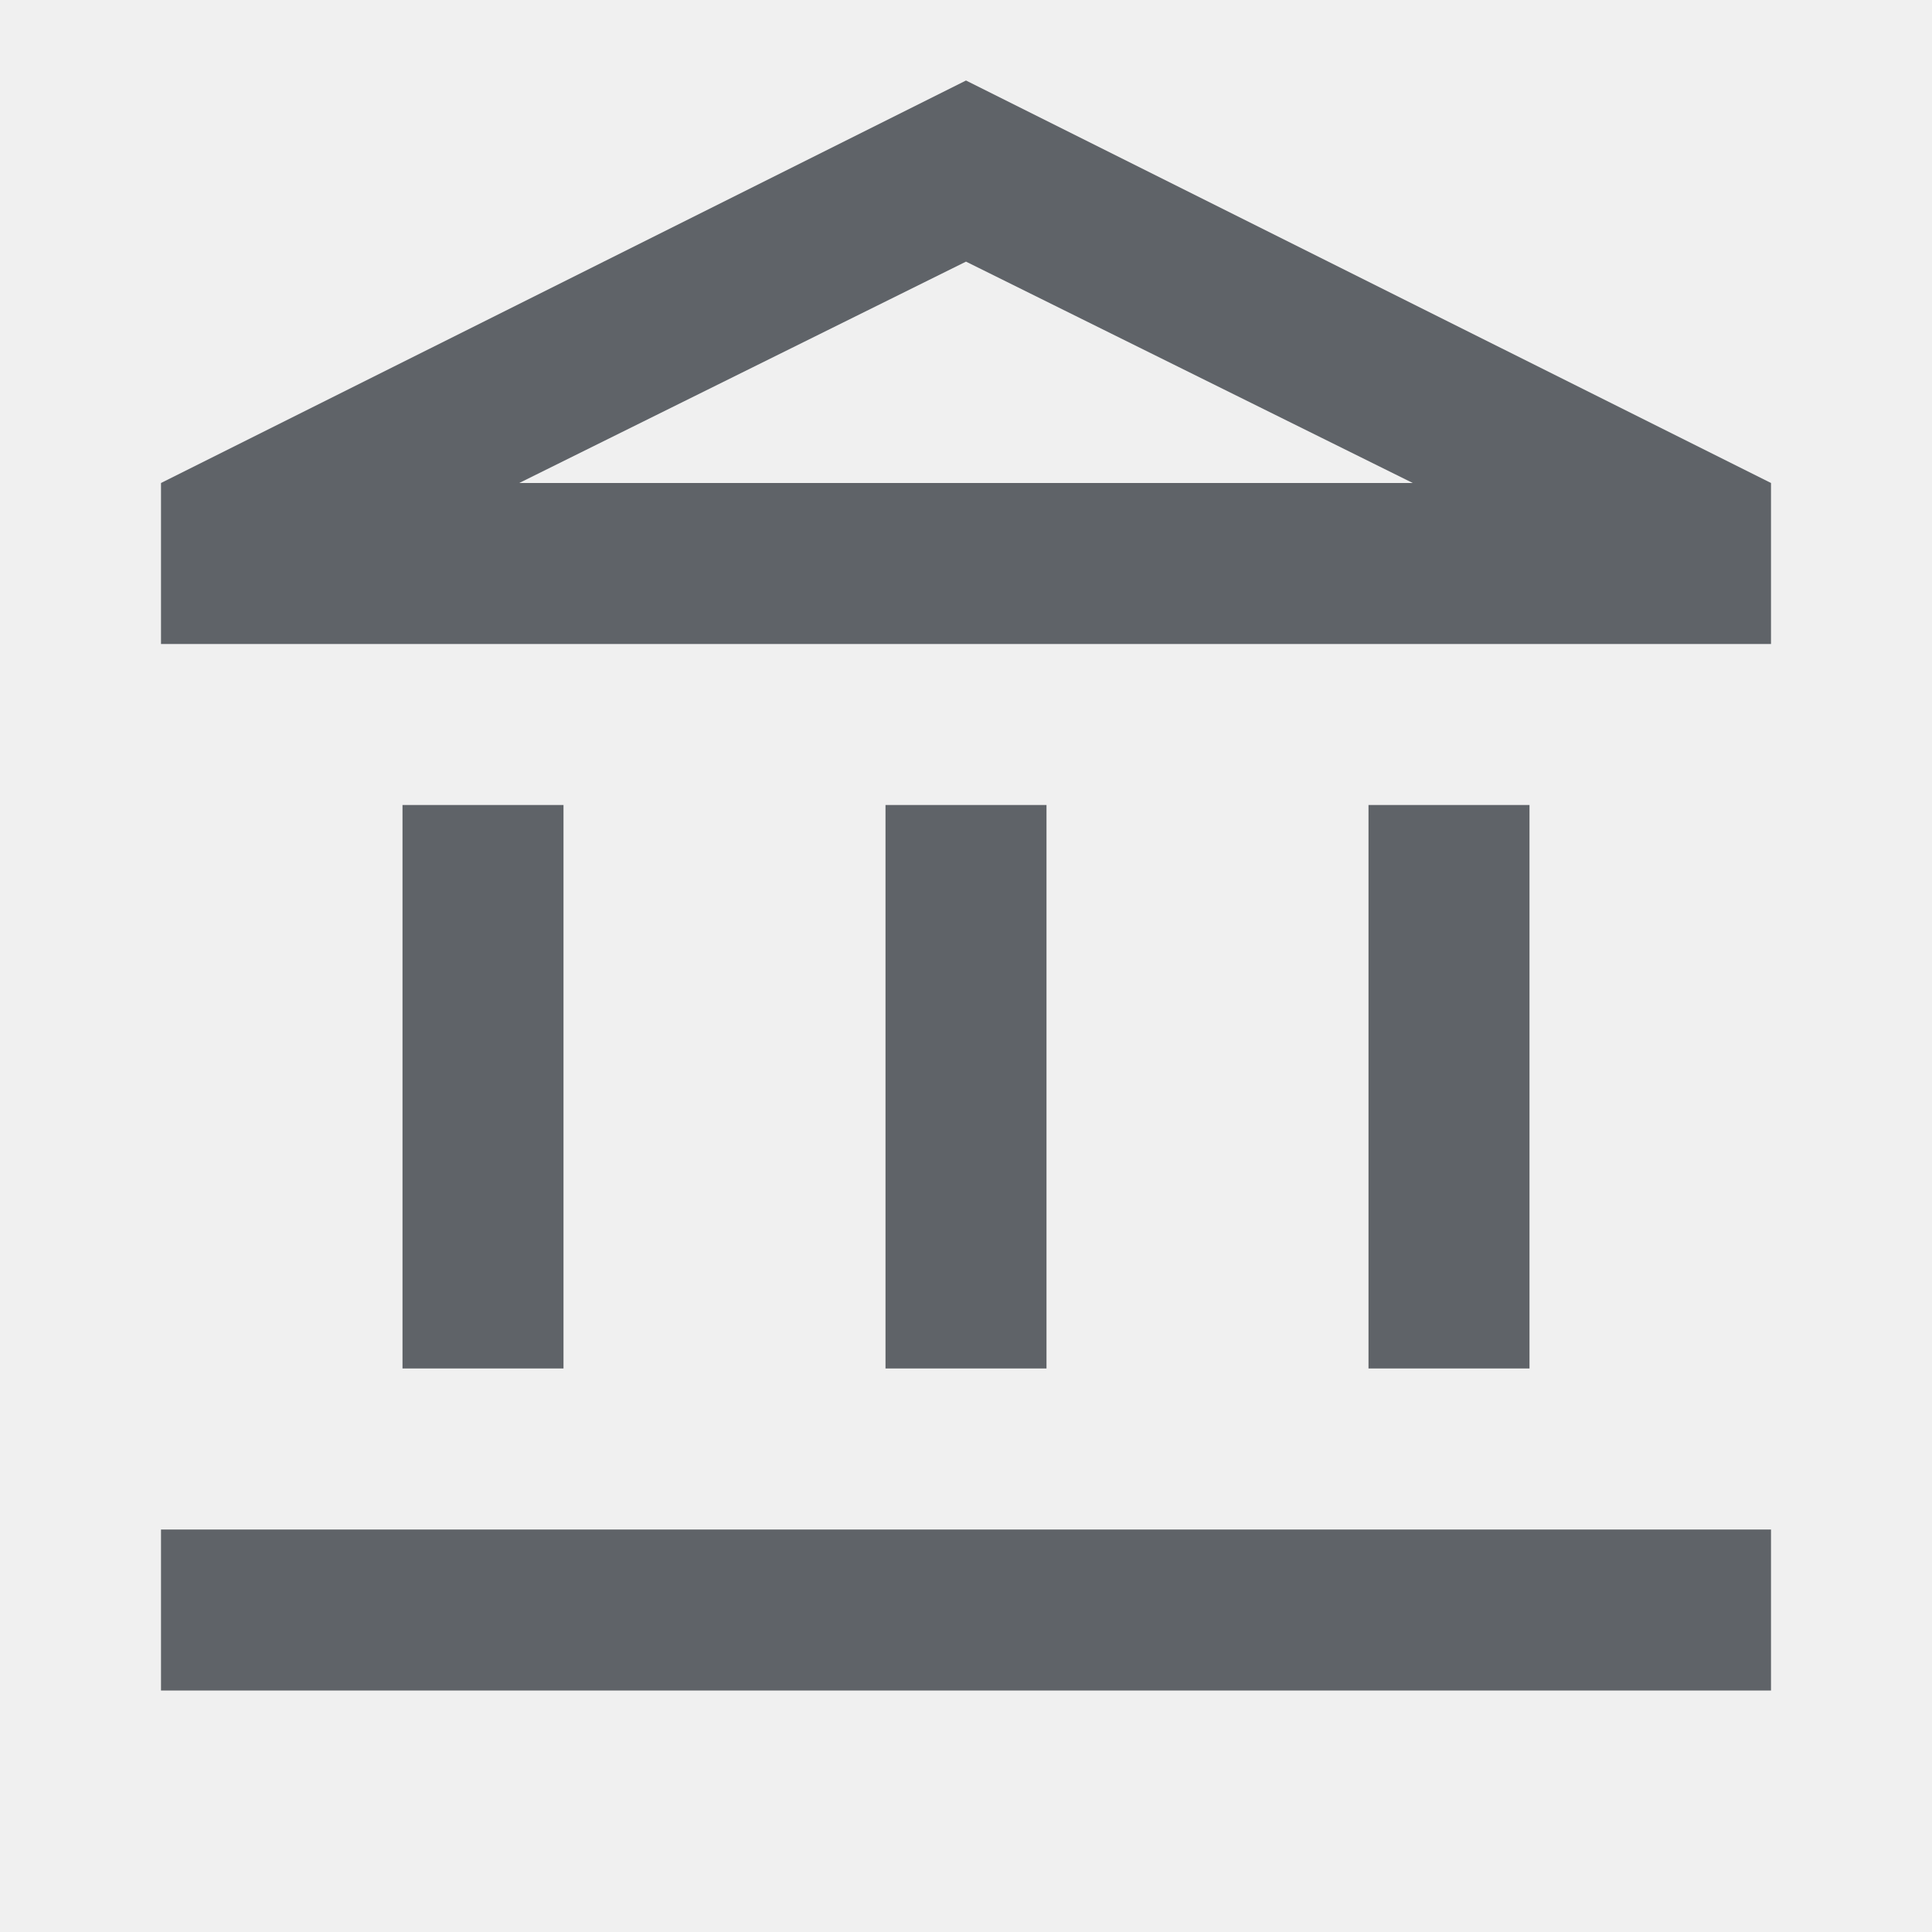
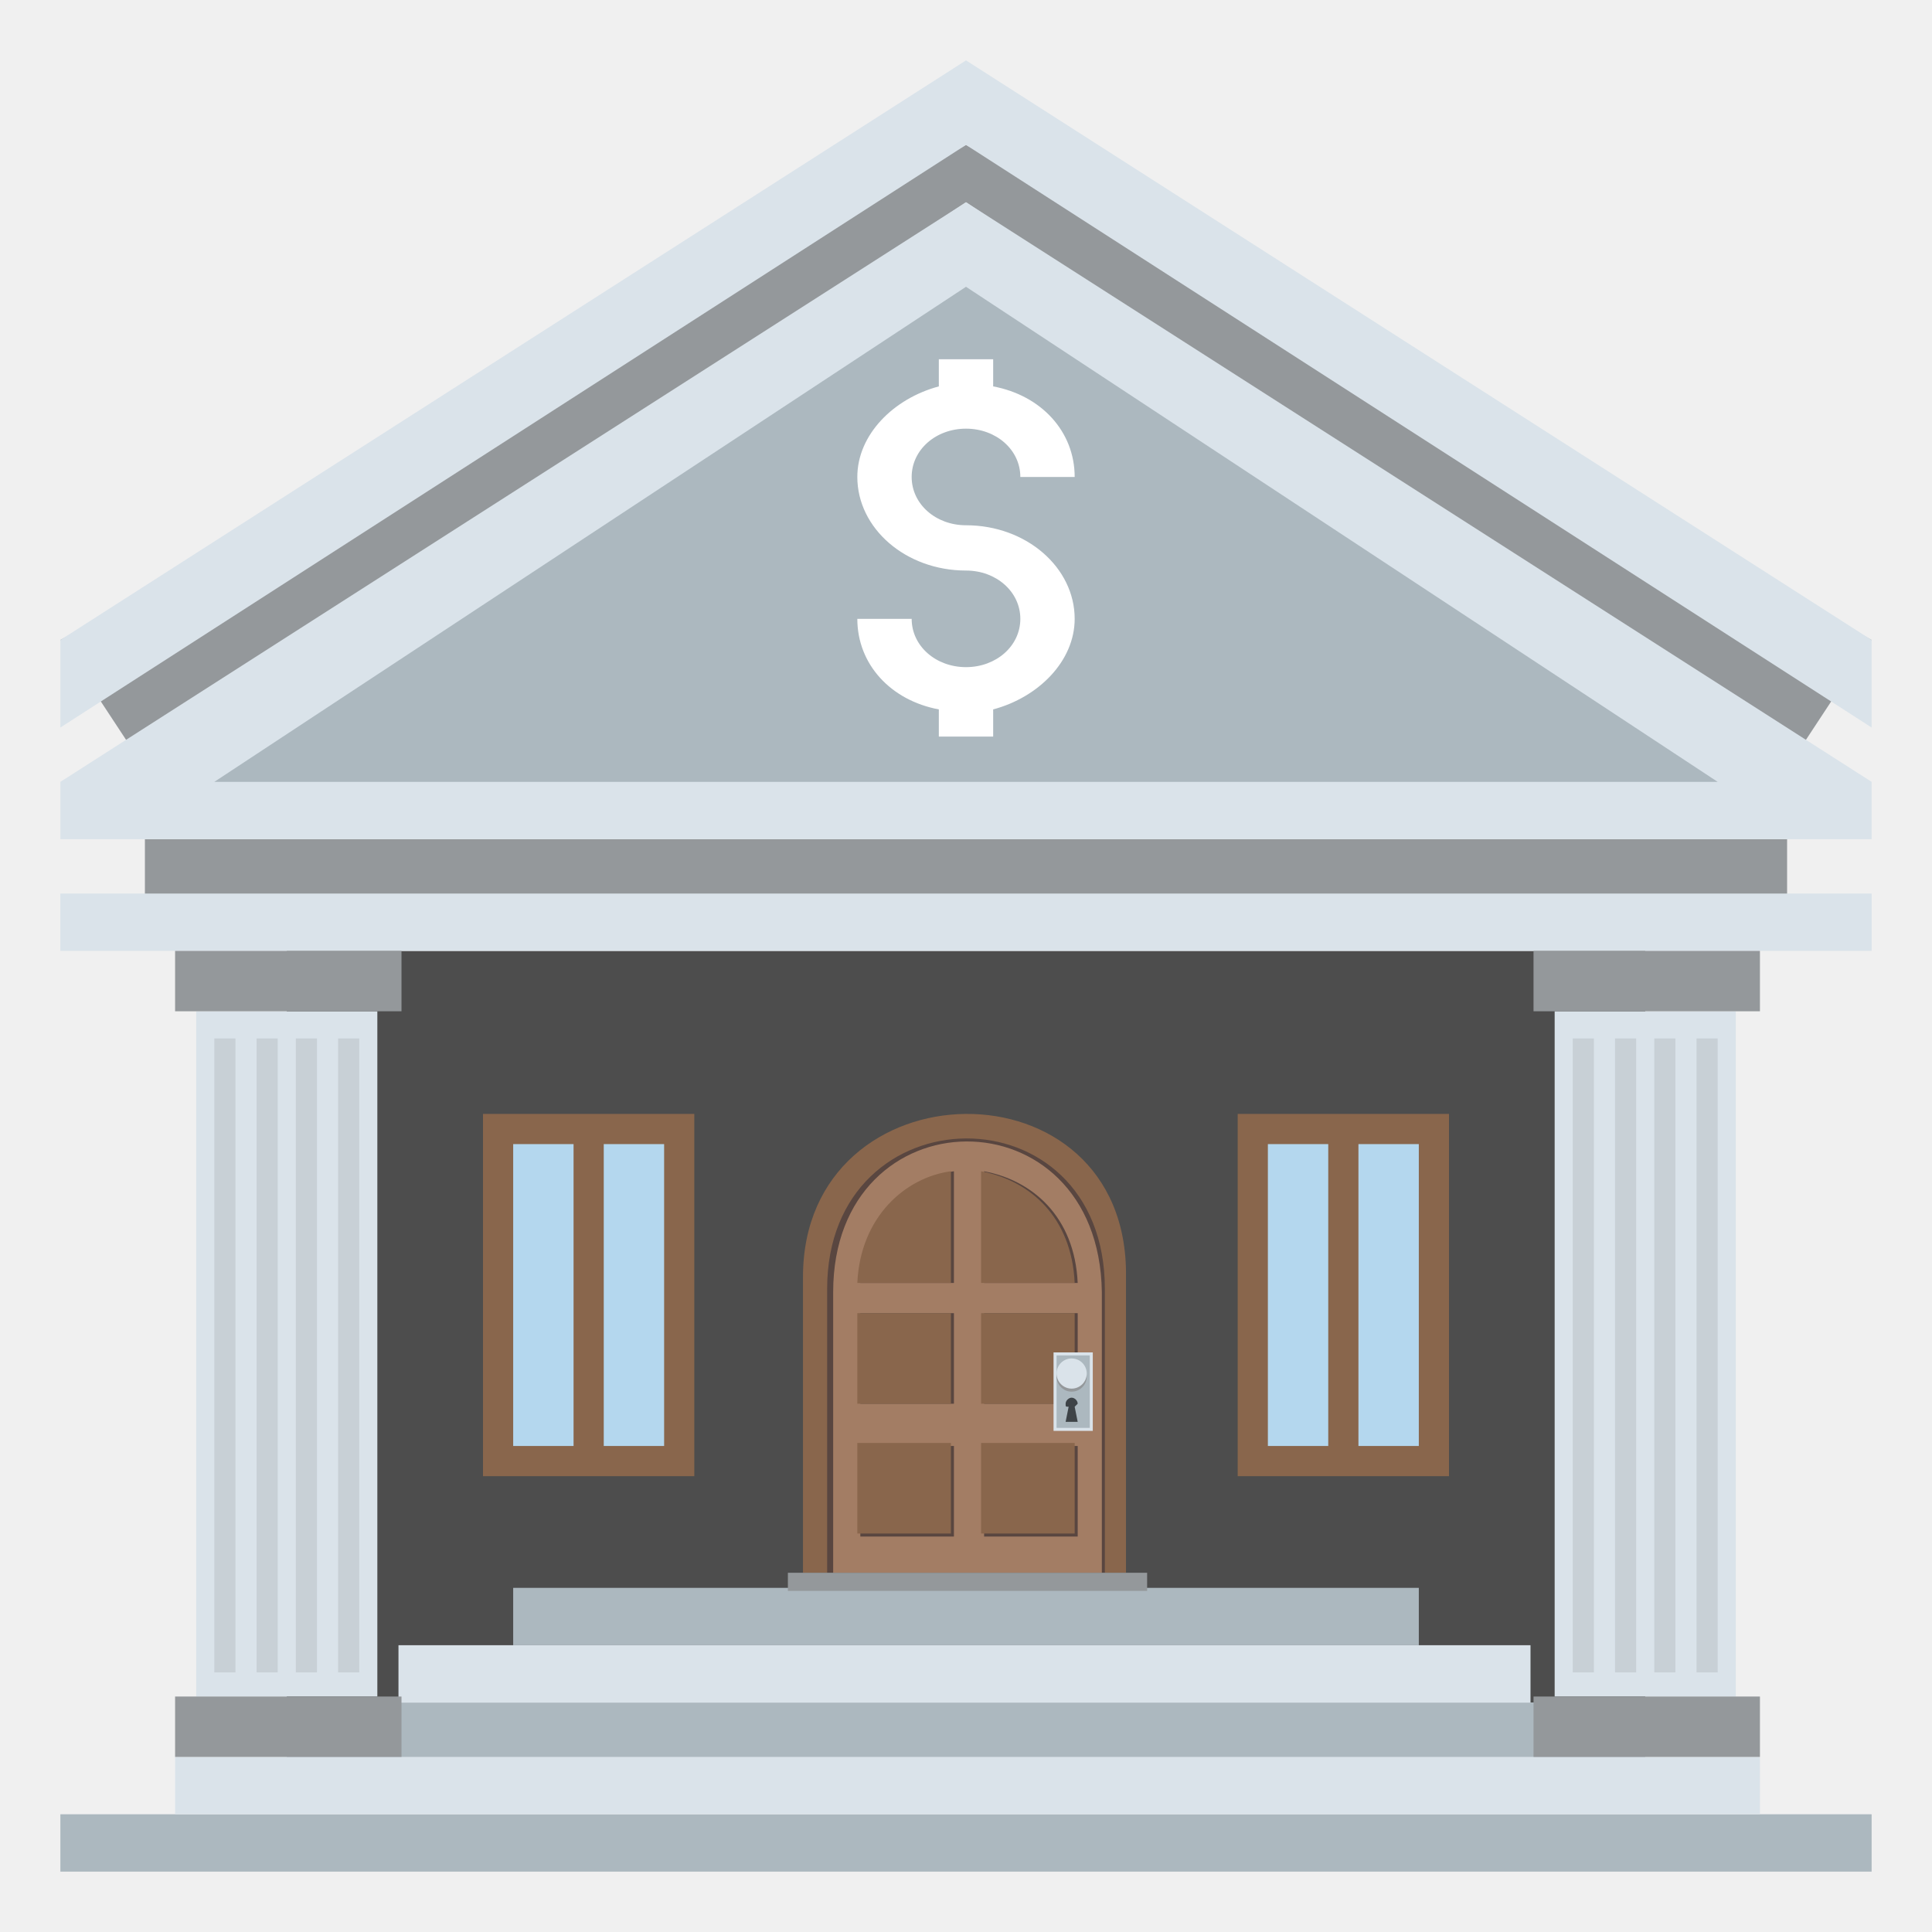
- <svg xmlns="http://www.w3.org/2000/svg" height="24px" viewBox="0 -960 960 960" width="24px" fill="#5f6368">
-   <path d="M200-280v-280h80v280h-80Zm240 0v-280h80v280h-80ZM80-120v-80h800v80H80Zm600-160v-280h80v280h-80ZM80-640v-80l400-200 400 200v80H80Zm178-80h444-444Zm0 0h444L480-830 258-720Z" />
+ <svg xmlns="http://www.w3.org/2000/svg" width="800px" height="800px" viewBox="0 0 64 64" aria-hidden="true" role="img" class="iconify iconify--emojione" preserveAspectRatio="xMidYMid meet">
+   <path fill="#4d4d4d" d="M9.5 31.5h45v24.9h-45z">
+ 
+ </path>
+   <g fill="#acb8bf">
+     <path d="M2 60.1h60V62H2z">
+ 
+ </path>
+     <path d="M9.5 56.4h45v1.9h-45z">
+ 
+ </path>
+     <path d="M17 52.6h30v1.9H17z">
+ 
+ </path>
+   </g>
+   <path fill="#89664c" d="M41 36.9h7v12h-7z">
+ 
+ </path>
+   <path fill="#b4d7ee" d="M42 37.9h5v10h-5z">
+ 
+ </path>
+   <g fill="#89664c">
+     <path d="M44 37.4h1v11h-1z">
+ 
+ </path>
+     <path d="M16 36.9h7v12h-7z">
+ 
+ </path>
+   </g>
+   <path fill="#b4d7ee" d="M17 37.9h5v10h-5z">
+ 
+ </path>
+   <path fill="#89664c" d="M19 37.4h1v11h-1z">
+ 
+ </path>
+   <g fill="#dae3ea">
+     <path d="M5.8 58.2h52.5v1.9H5.8z">
+ 
+ </path>
+     <path d="M13.2 54.5h37.5v1.9H13.2z">
+ 
+ </path>
+   </g>
+   <path fill="#94989b" d="M4.8 27.8h54.4v1.9H4.8z">
+ 
+ </path>
+   <path fill="#dae3ea" d="M2 29.6h60v1.9H2z">
+ 
+ </path>
+   <path fill="#94989b" d="M32 4.8L2 21.2L4.5 25L32 6.7L59.5 25l2.5-3.8z">
+ 
+ </path>
+   <g fill="#dae3ea">
+     <path d="M32 2L2 21.2v2.9L32 4.8l30 19.3v-2.9z">
+ 
+ </path>
+     <path d="M32 6.7L2 25.9v1.9h60v-1.9z">
+ 
+ </path>
+   </g>
+   <path fill="#acb8bf" d="M32 9.5L7.1 25.9h49.8z">
+ 
+ </path>
+   <path d="M32 17.4c-1 0-1.8-.7-1.8-1.6s.8-1.6 1.8-1.6s1.8.7 1.8 1.6h1.8c0-1.5-1.1-2.7-2.7-3v-.9h-1.8v.9c-1.5.4-2.7 1.6-2.7 3c0 1.7 1.6 3.1 3.6 3.1c1 0 1.8.7 1.8 1.6c0 .9-.8 1.6-1.8 1.6s-1.8-.7-1.8-1.6h-1.8c0 1.5 1.1 2.7 2.7 3v.9h1.8v-.9c1.5-.4 2.7-1.6 2.7-3c0-1.7-1.6-3.1-3.6-3.1" fill="#ffffff">
+ 
+ </path>
+   <path fill="#dae3ea" d="M6.5 33.5h6v22.7h-6z">
+ 
+ </path>
+   <g fill="#94989b">
+     <path d="M5.8 56.2h7.5v2H5.8z">
+ 
+ </path>
+     <path d="M5.8 31.5h7.5v2H5.8z">
+ 
+ </path>
+   </g>
+   <g fill="#c8d0d6">
+     <path d="M7.1 34.4h.7v21h-.7z">
+ 
+ </path>
+     <path d="M11.2 34.4h.7v21h-.7z">
+ 
+ </path>
+     <path d="M9.8 34.4h.7v21h-.7z">
+ 
+ </path>
+     <path d="M8.5 34.4h.7v21h-.7z">
+ 
+ </path>
+   </g>
+   <path fill="#dae3ea" d="M51.5 33.5h6v22.7h-6z">
+ 
+ </path>
+   <g fill="#94989b">
+     <path d="M50.8 56.2h7.5v2h-7.5z">
+ 
+ </path>
+     <path d="M50.8 31.5h7.5v2h-7.5z">
+ 
+ </path>
+   </g>
+   <g fill="#c8d0d6">
+     <path d="M52.1 34.4h.7v21h-.7z">
+ 
+ </path>
+     <path d="M56.2 34.4h.7v21h-.7z">
+ 
+ </path>
+     <path d="M54.8 34.4h.7v21h-.7z">
+ 
+ </path>
+     <path d="M53.5 34.4h.7v21h-.7z">
+ 
+ </path>
+   </g>
+   <path d="M26.6 42.3v9.8h10.7v-9.8c.1-7.3-10.7-7.1-10.7 0" fill="#89664c">
+ 
+ </path>
+   <path d="M27.4 42.7v9.4h9.2v-9.4c0-6.7-9.2-6.6-9.2 0" fill="#594640">
+ 
+ </path>
+   <path d="M27.6 42.8v9.3h8.9v-9.3c-.1-6.7-8.9-6.6-8.9 0" fill="#a37d64">
+ 
+ </path>
+   <path fill="#94989b" d="M26.1 52.1H38v.6H26.1z">
+ 
+ </path>
+   <g fill="#594640">
+     <path d="M32.6 42.5h3.1c-.1-2.2-1.5-3.4-3.1-3.7v3.7">
+ 
+ </path>
+     <path d="M31.6 42.5v-3.7c-1.5.2-3 1.5-3.1 3.7h3.1">
+ 
+ </path>
+   </g>
+   <g fill="#89664c">
+     <path d="M32.5 42.5h3.1c-.1-2.2-1.5-3.4-3.1-3.7v3.7">
+ 
+ </path>
+     <path d="M31.5 42.5v-3.7c-1.5.2-3 1.5-3.1 3.7h3.1">
+ 
+ </path>
+   </g>
+   <g fill="#594640">
+     <path d="M32.6 43.5h3.1v3h-3.1z">
+ 
+ </path>
+     <path d="M28.5 43.5h3.1v3h-3.1z">
+ 
+ </path>
+   </g>
+   <g fill="#89664c">
+     <path d="M32.5 43.5h3.1v3h-3.1z">
+ 
+ </path>
+     <path d="M28.4 43.5h3.1v3h-3.1z">
+ 
+ </path>
+   </g>
+   <g fill="#594640">
+     <path d="M32.6 47.9h3.1v3h-3.1z">
+ 
+ </path>
+     <path d="M28.5 47.9h3.1v3h-3.1z">
+ 
+ </path>
+   </g>
+   <g fill="#89664c">
+     <path d="M32.5 47.8h3.1v3h-3.1z">
+ 
+ </path>
+     <path d="M28.4 47.8h3.1v3h-3.1z">
+ 
+ </path>
+   </g>
+   <path fill="#dae3ea" d="M34.9 44.8h1.3v2.6h-1.3z">
+ 
+ </path>
+   <path fill="#acb8bf" d="M35 44.9h1.1v2.4H35z">
+ 
+ </path>
+   <path d="M35.7 47.1l-.1-.5l.1-.1c0-.1-.1-.2-.2-.2s-.2.1-.2.2s0 .1.1.1l-.1.5h.4" fill="#3e4347">
+ 
+ </path>
+   <circle cx="35.5" cy="45.6" r=".5" fill="#94989b">
+ 
+ </circle>
+   <circle cx="35.5" cy="45.5" r=".5" fill="#dae3ea">
+ 
+ </circle>
</svg>
